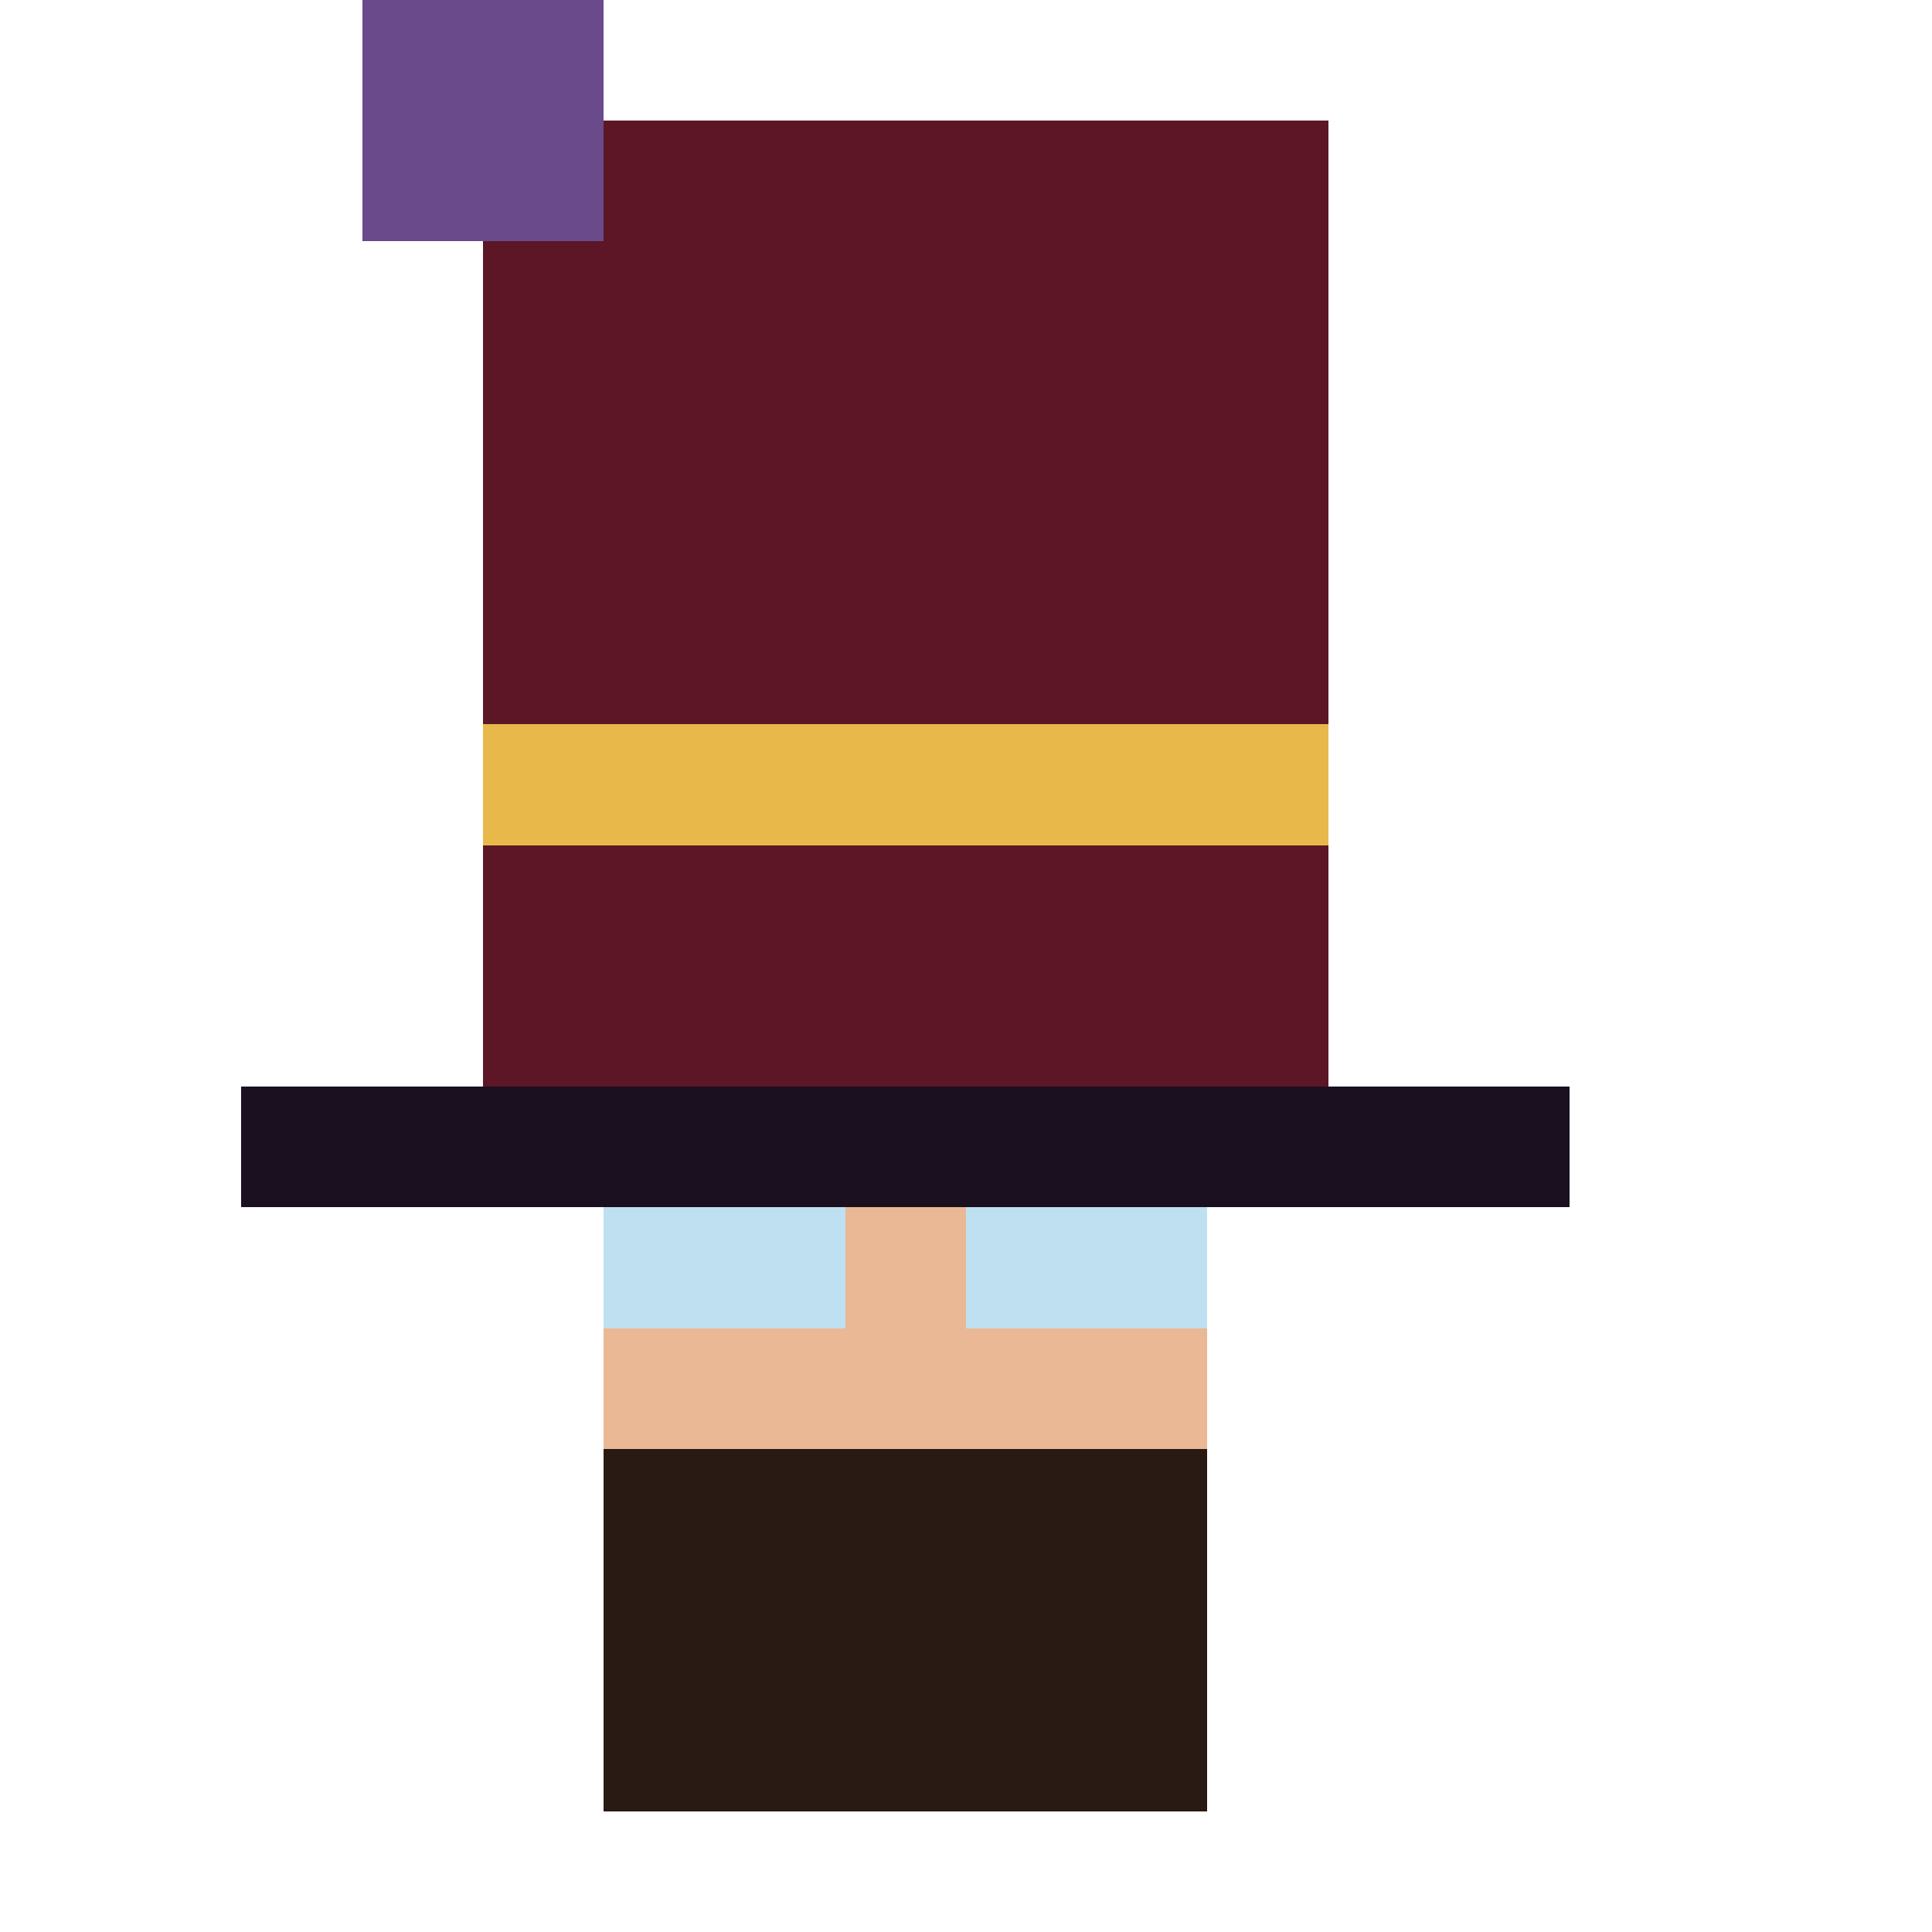
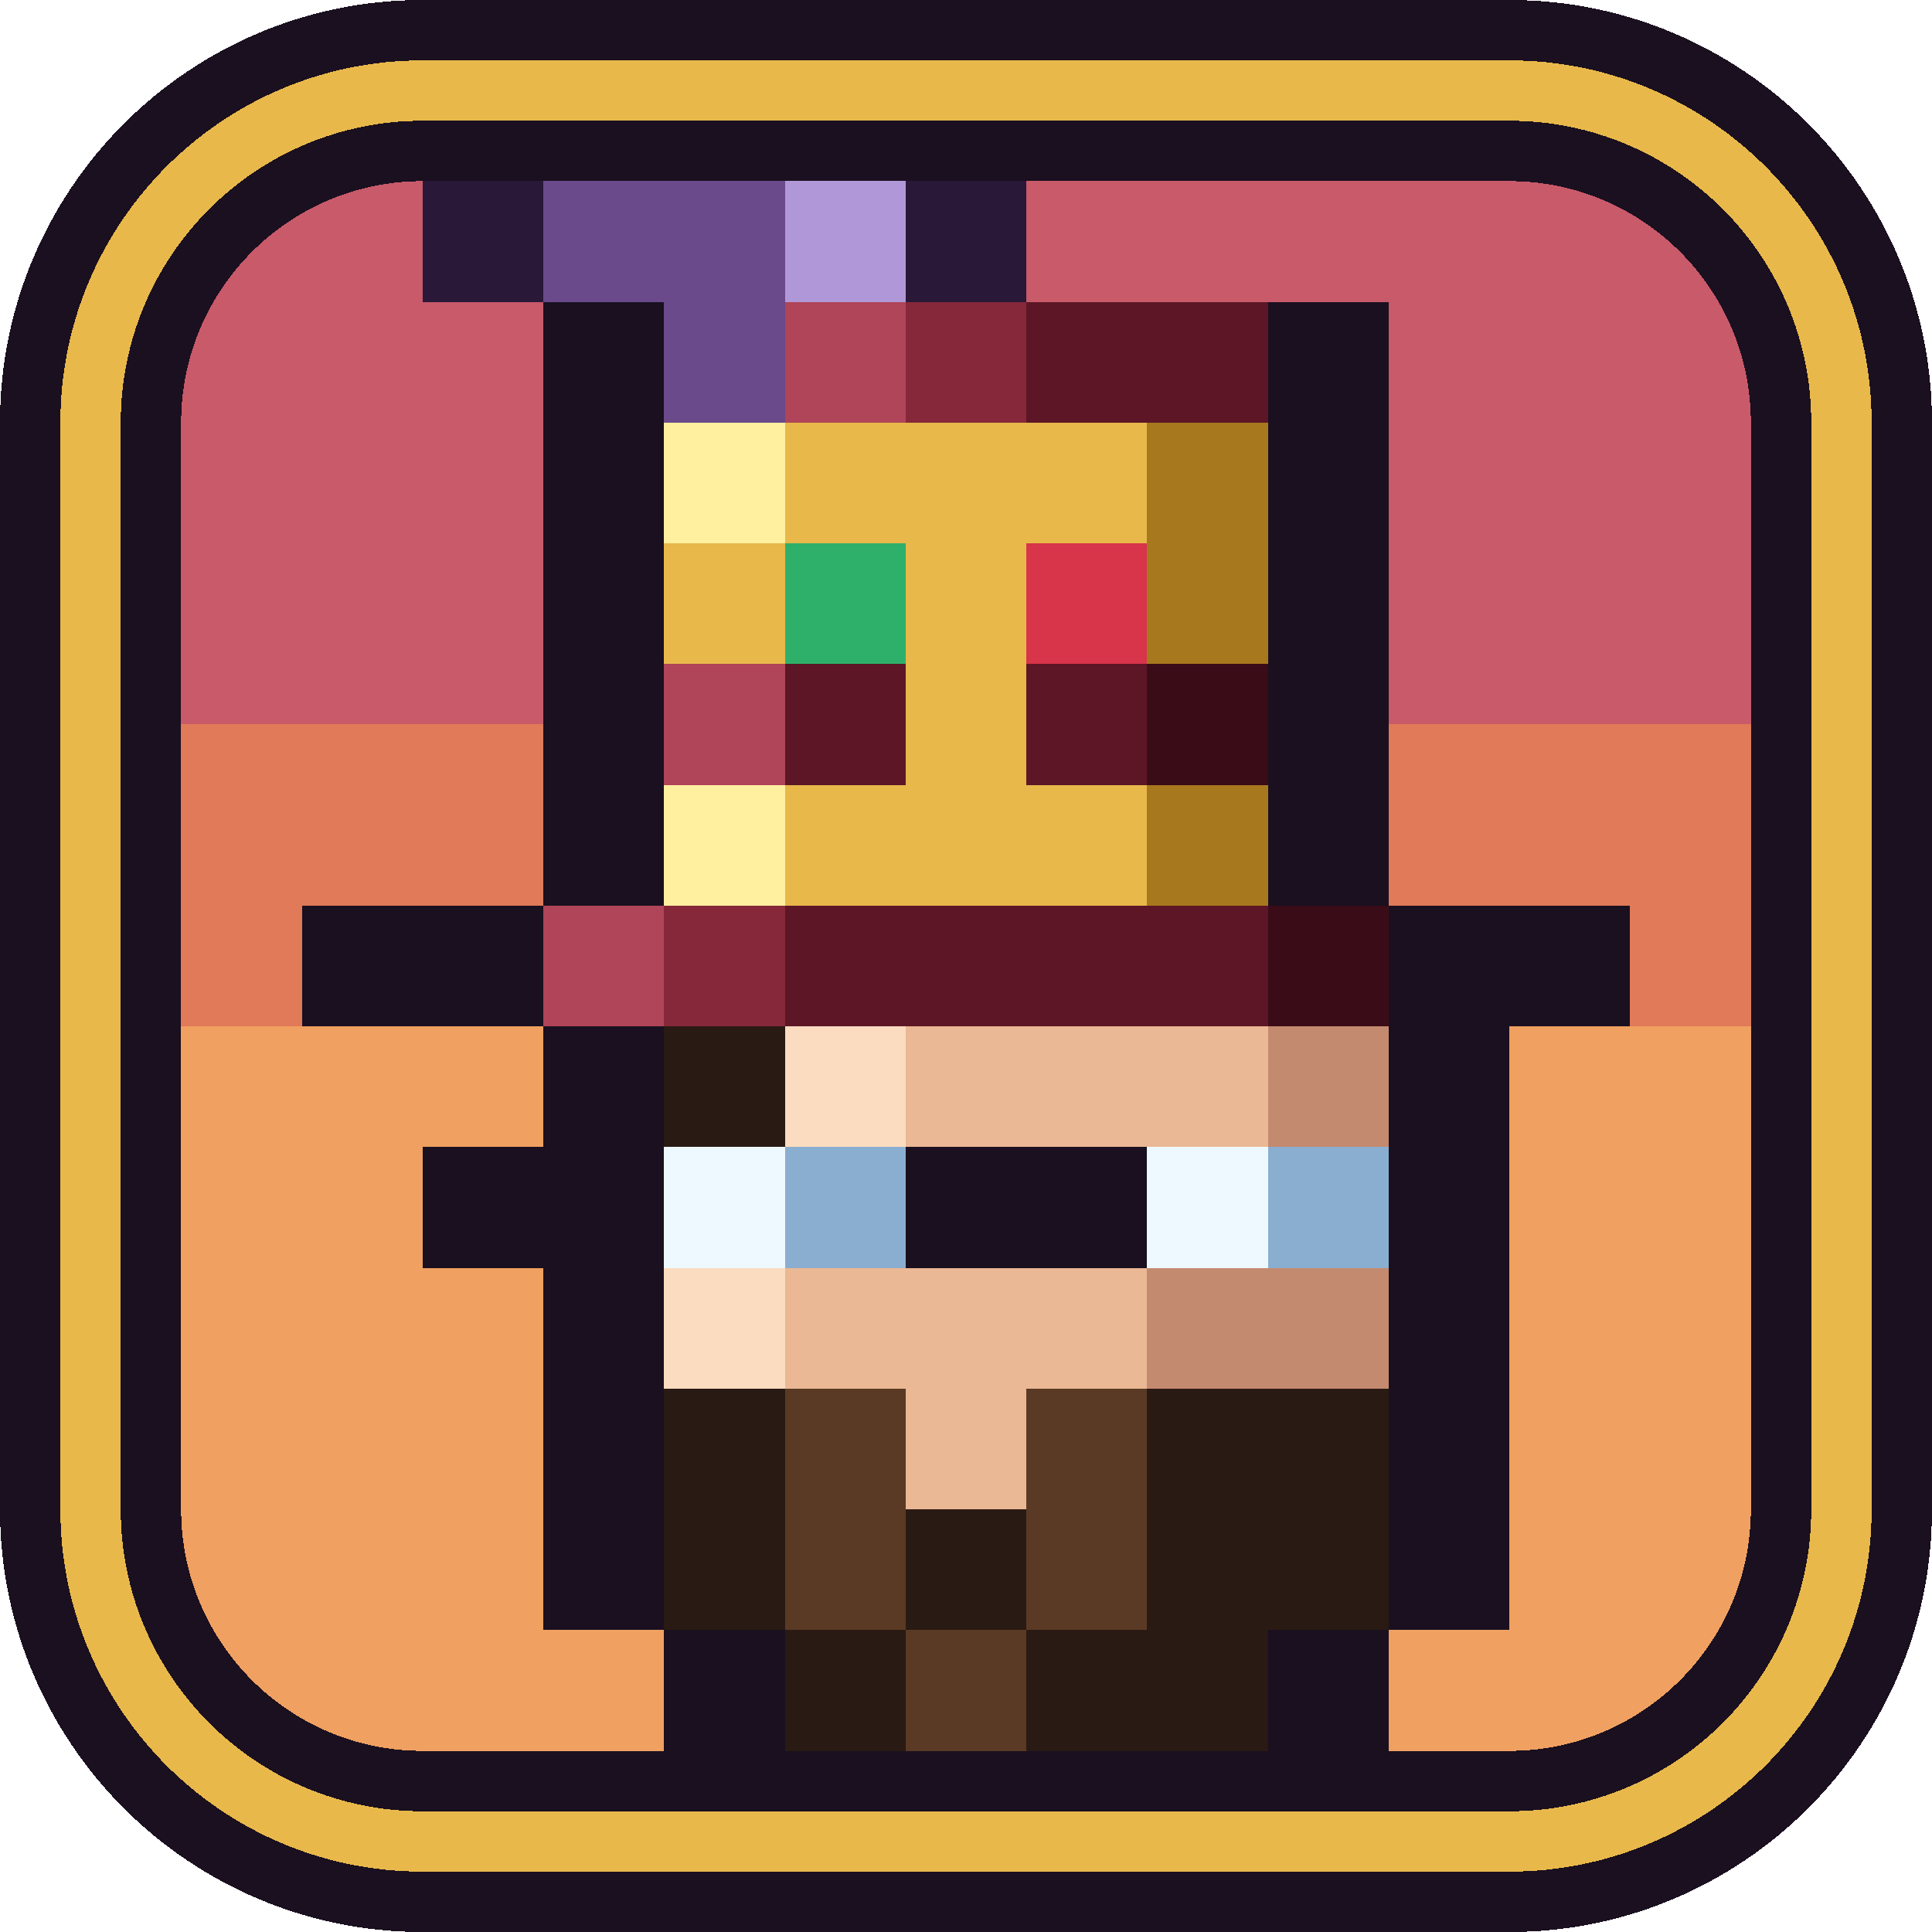
- <svg xmlns="http://www.w3.org/2000/svg" viewBox="0 0 16 16" shape-rendering="crispEdges">
-   <rect x="4" y="1" width="7" height="8" fill="#5c1626" />
-   <rect x="4" y="6" width="7" height="1" fill="#e8b84a" />
-   <rect x="2" y="9" width="11" height="1" fill="#1a1020" />
-   <rect x="5" y="10" width="5" height="2" fill="#eab894" />
-   <rect x="5" y="10" width="2" height="1" fill="#bfe0f0" />
-   <rect x="8" y="10" width="2" height="1" fill="#bfe0f0" />
-   <rect x="5" y="12" width="5" height="3" fill="#2a1a14" />
-   <rect x="3" y="0" width="2" height="2" fill="#6a4a8a" />
+ <svg xmlns="http://www.w3.org/2000/svg" viewBox="0 0 32 32" shape-rendering="crispEdges">
+   <rect x="0" y="0" width="32" height="32" rx="7" fill="#1a1020" />
+   <rect x="1" y="1" width="30" height="30" rx="6" fill="#e8b84a" />
+   <rect x="2" y="2" width="28" height="28" rx="5" fill="#1a1020" />
+   <rect x="3" y="3" width="26" height="26" rx="4" fill="#f0a060" />
+   <rect x="3" y="3" width="26" height="9" rx="4" fill="#c85a6a" />
+   <rect x="3" y="8" width="26" height="4" fill="#c85a6a" />
+   <rect x="3" y="12" width="26" height="5" fill="#e07a58" />
+   <rect x="7" y="3" width="2" height="2" fill="#2a1838" />
+   <rect x="9" y="3" width="2" height="2" fill="#6a4a8a" />
+   <rect x="11" y="3" width="2" height="2" fill="#6a4a8a" />
+   <rect x="13" y="3" width="2" height="2" fill="#b098d8" />
+   <rect x="15" y="3" width="2" height="2" fill="#2a1838" />
+   <rect x="9" y="5" width="2" height="2" fill="#1a1020" />
+   <rect x="11" y="5" width="2" height="2" fill="#6a4a8a" />
+   <rect x="13" y="5" width="2" height="2" fill="#b04458" />
+   <rect x="15" y="5" width="2" height="2" fill="#86283a" />
+   <rect x="17" y="5" width="2" height="2" fill="#5c1626" />
+   <rect x="19" y="5" width="2" height="2" fill="#5c1626" />
+   <rect x="21" y="5" width="2" height="2" fill="#1a1020" />
+   <rect x="9" y="7" width="2" height="2" fill="#1a1020" />
+   <rect x="11" y="7" width="2" height="2" fill="#fff0a0" />
+   <rect x="13" y="7" width="2" height="2" fill="#e8b84a" />
+   <rect x="15" y="7" width="2" height="2" fill="#e8b84a" />
+   <rect x="17" y="7" width="2" height="2" fill="#e8b84a" />
+   <rect x="19" y="7" width="2" height="2" fill="#a8781e" />
+   <rect x="21" y="7" width="2" height="2" fill="#1a1020" />
+   <rect x="9" y="9" width="2" height="2" fill="#1a1020" />
+   <rect x="11" y="9" width="2" height="2" fill="#e8b84a" />
+   <rect x="13" y="9" width="2" height="2" fill="#2fb06a" />
+   <rect x="15" y="9" width="2" height="2" fill="#e8b84a" />
+   <rect x="17" y="9" width="2" height="2" fill="#d8344a" />
+   <rect x="19" y="9" width="2" height="2" fill="#a8781e" />
+   <rect x="21" y="9" width="2" height="2" fill="#1a1020" />
+   <rect x="9" y="11" width="2" height="2" fill="#1a1020" />
+   <rect x="11" y="11" width="2" height="2" fill="#b04458" />
+   <rect x="13" y="11" width="2" height="2" fill="#5c1626" />
+   <rect x="15" y="11" width="2" height="2" fill="#e8b84a" />
+   <rect x="17" y="11" width="2" height="2" fill="#5c1626" />
+   <rect x="19" y="11" width="2" height="2" fill="#3a0c18" />
+   <rect x="21" y="11" width="2" height="2" fill="#1a1020" />
+   <rect x="9" y="13" width="2" height="2" fill="#1a1020" />
+   <rect x="11" y="13" width="2" height="2" fill="#fff0a0" />
+   <rect x="13" y="13" width="2" height="2" fill="#e8b84a" />
+   <rect x="15" y="13" width="2" height="2" fill="#e8b84a" />
+   <rect x="17" y="13" width="2" height="2" fill="#e8b84a" />
+   <rect x="19" y="13" width="2" height="2" fill="#a8781e" />
+   <rect x="21" y="13" width="2" height="2" fill="#1a1020" />
+   <rect x="5" y="15" width="2" height="2" fill="#1a1020" />
+   <rect x="7" y="15" width="2" height="2" fill="#1a1020" />
+   <rect x="9" y="15" width="2" height="2" fill="#b04458" />
+   <rect x="11" y="15" width="2" height="2" fill="#86283a" />
+   <rect x="13" y="15" width="2" height="2" fill="#5c1626" />
+   <rect x="15" y="15" width="2" height="2" fill="#5c1626" />
+   <rect x="17" y="15" width="2" height="2" fill="#5c1626" />
+   <rect x="19" y="15" width="2" height="2" fill="#5c1626" />
+   <rect x="21" y="15" width="2" height="2" fill="#3a0c18" />
+   <rect x="23" y="15" width="2" height="2" fill="#1a1020" />
+   <rect x="25" y="15" width="2" height="2" fill="#1a1020" />
+   <rect x="9" y="17" width="2" height="2" fill="#1a1020" />
+   <rect x="11" y="17" width="2" height="2" fill="#2a1a14" />
+   <rect x="13" y="17" width="2" height="2" fill="#fbdcc0" />
+   <rect x="15" y="17" width="2" height="2" fill="#eab894" />
+   <rect x="17" y="17" width="2" height="2" fill="#eab894" />
+   <rect x="19" y="17" width="2" height="2" fill="#eab894" />
+   <rect x="21" y="17" width="2" height="2" fill="#c48a70" />
+   <rect x="23" y="17" width="2" height="2" fill="#1a1020" />
+   <rect x="7" y="19" width="2" height="2" fill="#1a1020" />
+   <rect x="9" y="19" width="2" height="2" fill="#1a1020" />
+   <rect x="11" y="19" width="2" height="2" fill="#eef9ff" />
+   <rect x="13" y="19" width="2" height="2" fill="#8aaed0" />
+   <rect x="15" y="19" width="2" height="2" fill="#1a1020" />
+   <rect x="17" y="19" width="2" height="2" fill="#1a1020" />
+   <rect x="19" y="19" width="2" height="2" fill="#eef9ff" />
+   <rect x="21" y="19" width="2" height="2" fill="#8aaed0" />
+   <rect x="23" y="19" width="2" height="2" fill="#1a1020" />
+   <rect x="9" y="21" width="2" height="2" fill="#1a1020" />
+   <rect x="11" y="21" width="2" height="2" fill="#fbdcc0" />
+   <rect x="13" y="21" width="2" height="2" fill="#eab894" />
+   <rect x="15" y="21" width="2" height="2" fill="#eab894" />
+   <rect x="17" y="21" width="2" height="2" fill="#eab894" />
+   <rect x="19" y="21" width="2" height="2" fill="#c48a70" />
+   <rect x="21" y="21" width="2" height="2" fill="#c48a70" />
+   <rect x="23" y="21" width="2" height="2" fill="#1a1020" />
+   <rect x="9" y="23" width="2" height="2" fill="#1a1020" />
+   <rect x="11" y="23" width="2" height="2" fill="#2a1a14" />
+   <rect x="13" y="23" width="2" height="2" fill="#5a3a24" />
+   <rect x="15" y="23" width="2" height="2" fill="#eab894" />
+   <rect x="17" y="23" width="2" height="2" fill="#5a3a24" />
+   <rect x="19" y="23" width="2" height="2" fill="#2a1a14" />
+   <rect x="21" y="23" width="2" height="2" fill="#2a1a14" />
+   <rect x="23" y="23" width="2" height="2" fill="#1a1020" />
+   <rect x="9" y="25" width="2" height="2" fill="#1a1020" />
+   <rect x="11" y="25" width="2" height="2" fill="#2a1a14" />
+   <rect x="13" y="25" width="2" height="2" fill="#5a3a24" />
+   <rect x="15" y="25" width="2" height="2" fill="#2a1a14" />
+   <rect x="17" y="25" width="2" height="2" fill="#5a3a24" />
+   <rect x="19" y="25" width="2" height="2" fill="#2a1a14" />
+   <rect x="21" y="25" width="2" height="2" fill="#2a1a14" />
+   <rect x="23" y="25" width="2" height="2" fill="#1a1020" />
+   <rect x="11" y="27" width="2" height="2" fill="#1a1020" />
+   <rect x="13" y="27" width="2" height="2" fill="#2a1a14" />
+   <rect x="15" y="27" width="2" height="2" fill="#5a3a24" />
+   <rect x="17" y="27" width="2" height="2" fill="#2a1a14" />
+   <rect x="19" y="27" width="2" height="2" fill="#2a1a14" />
+   <rect x="21" y="27" width="2" height="2" fill="#1a1020" />
</svg>
